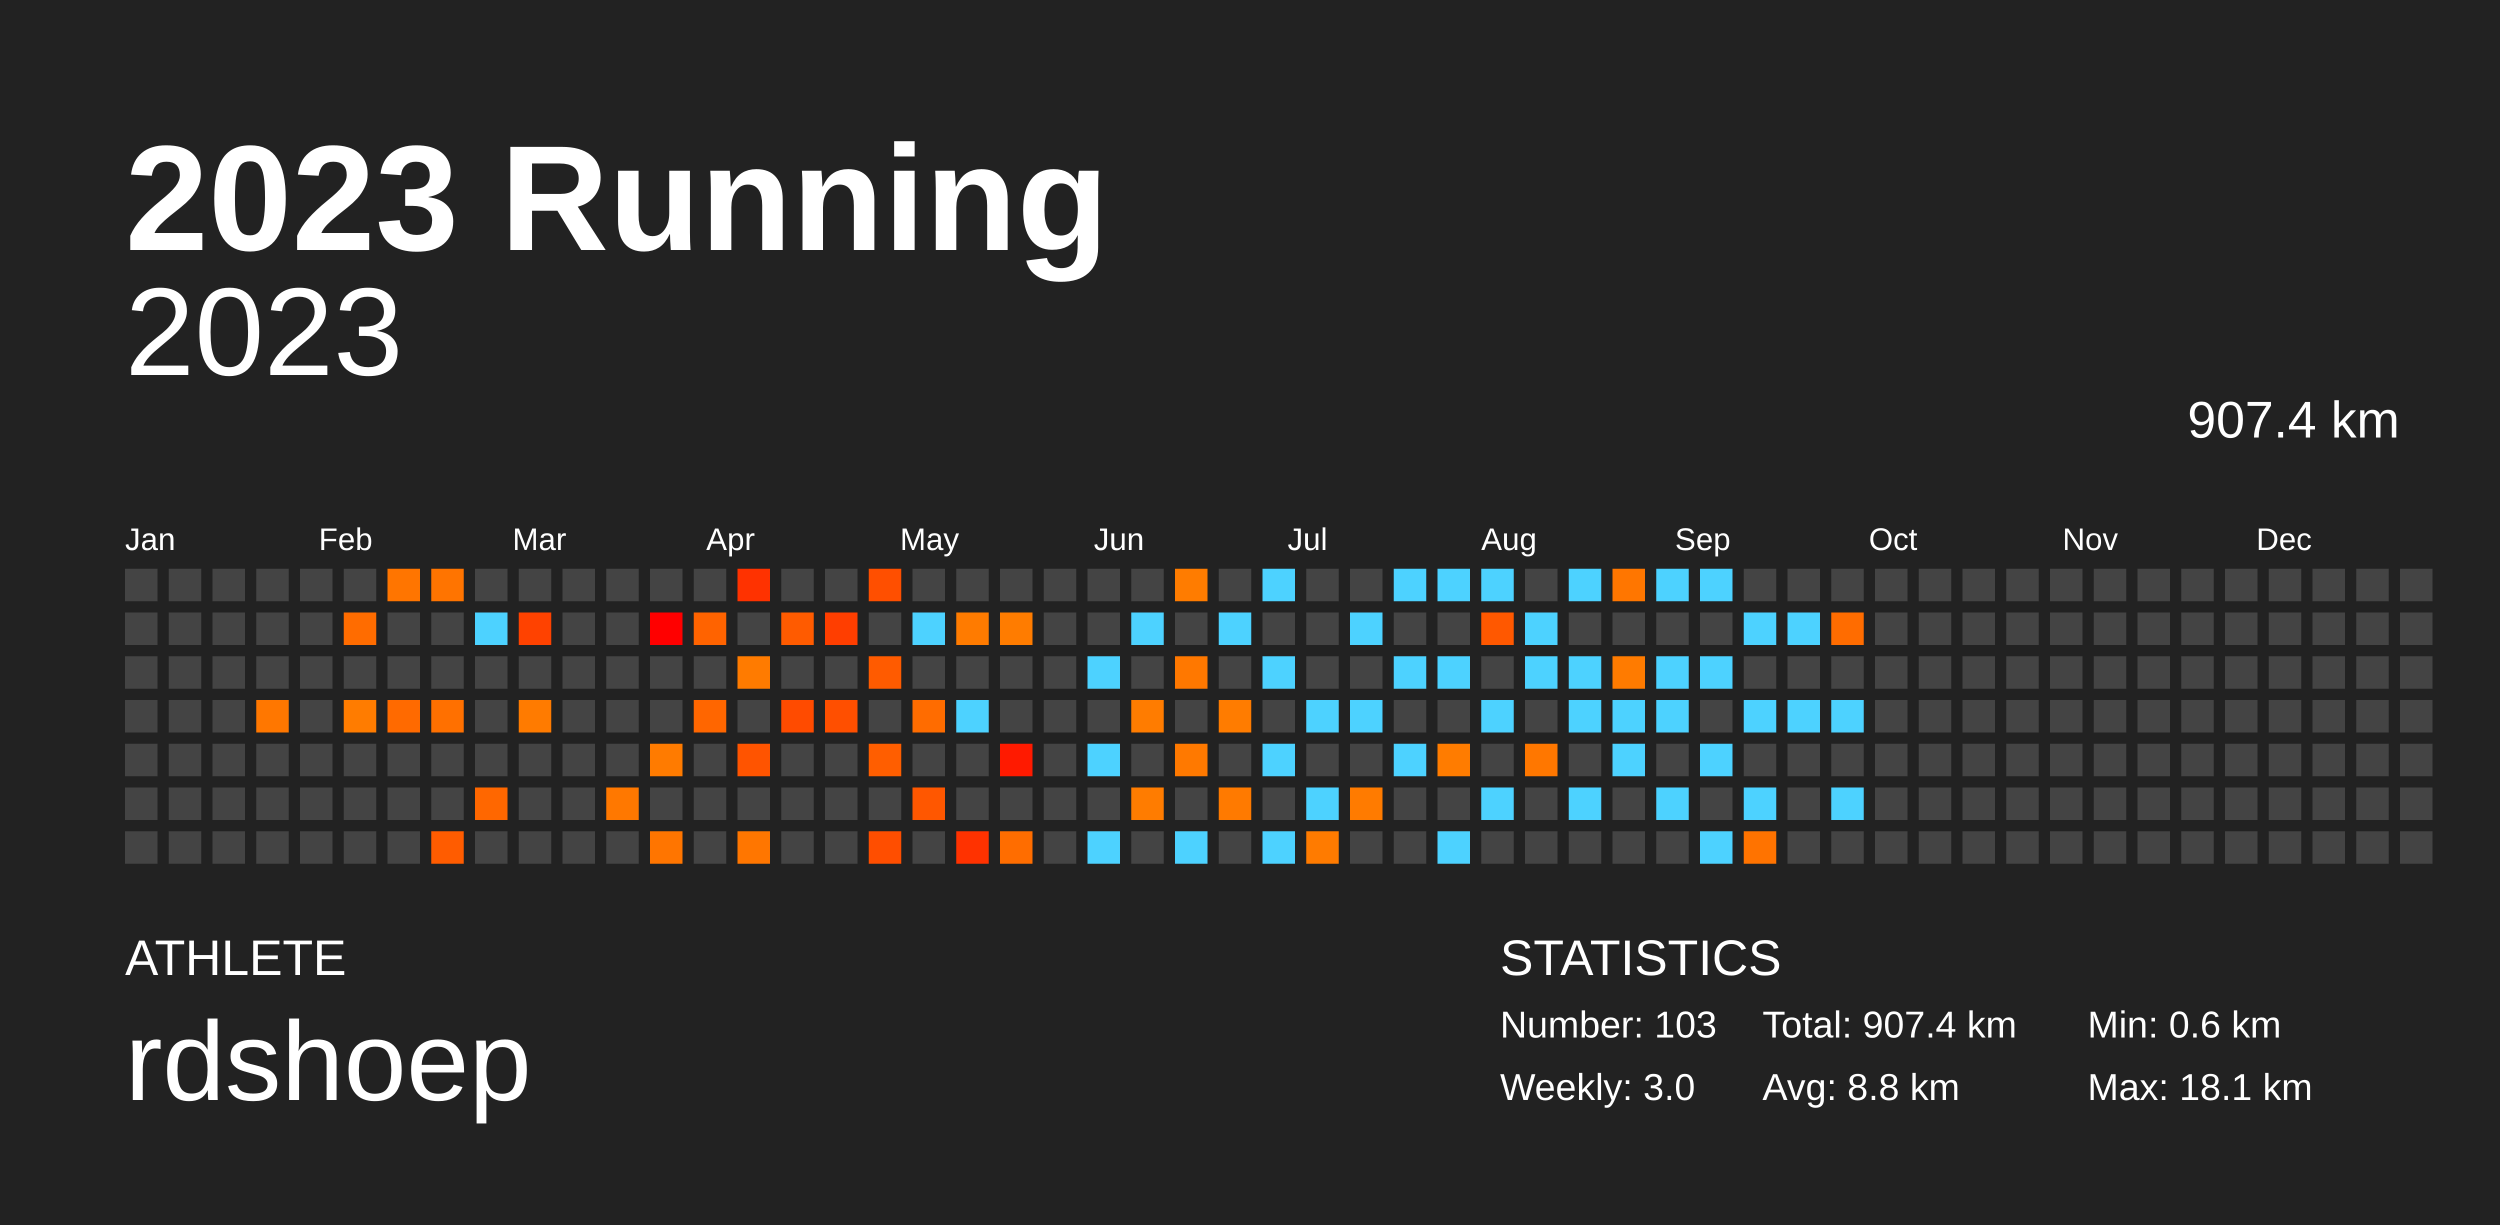
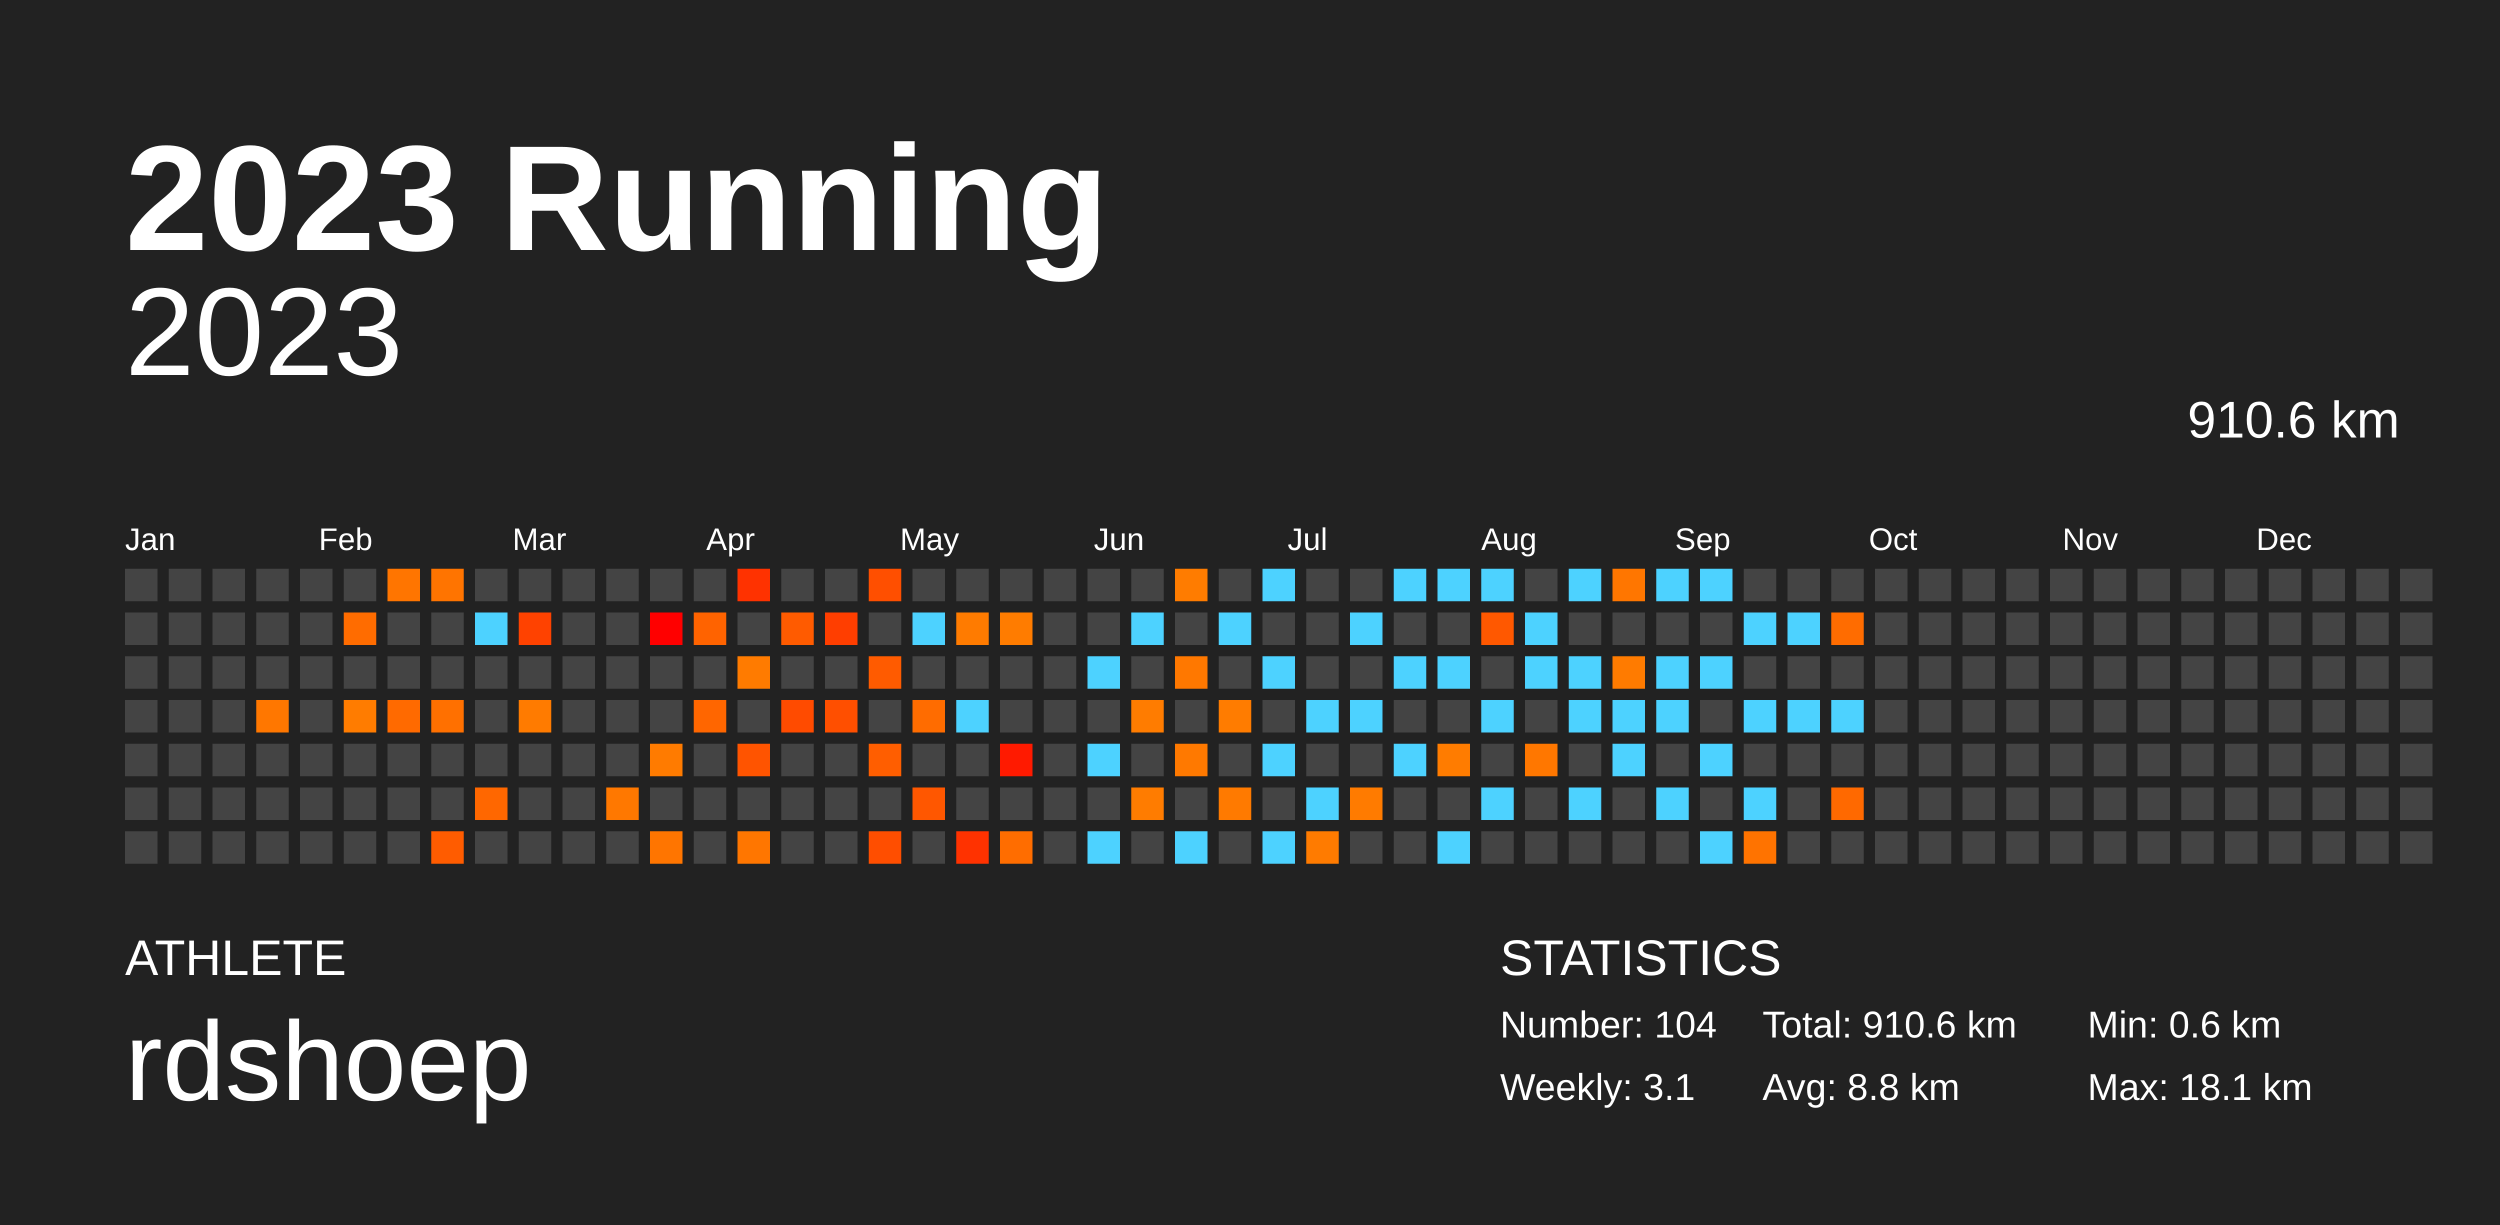
<svg xmlns="http://www.w3.org/2000/svg" baseProfile="full" height="98mm" version="1.1" viewBox="0,0,200,98" width="200mm">
  <defs />
  <rect fill="#222222" height="98" width="200" x="0" y="0" />
  <text fill="#FFFFFF" style="font-size:12px; font-family:Arial; font-weight:bold;" x="10" y="20">2023 Running</text>
  <text fill="#FFFFFF" style="font-size:4px; font-family:Arial" x="10" y="78">ATHLETE</text>
  <text fill="#FFFFFF" style="font-size:9px; font-family:Arial" x="10" y="88">rdshoep</text>
  <text fill="#FFFFFF" style="font-size:4px; font-family:Arial" x="120" y="78">STATISTICS</text>
-   <text fill="#FFFFFF" style="font-size:3px; font-family:Arial" x="120" y="83">Number: 103</text>
-   <text fill="#FFFFFF" style="font-size:3px; font-family:Arial" x="120" y="88">Weekly: 3.0</text>
-   <text fill="#FFFFFF" style="font-size:3px; font-family:Arial" x="141" y="83">Total: 907.4 km</text>
+   <text fill="#FFFFFF" style="font-size:3px; font-family:Arial" x="120" y="83">Number: 104</text>
+   <text fill="#FFFFFF" style="font-size:3px; font-family:Arial" x="120" y="88">Weekly: 3.1</text>
+   <text fill="#FFFFFF" style="font-size:3px; font-family:Arial" x="141" y="83">Total: 910.6 km</text>
  <text fill="#FFFFFF" style="font-size:3px; font-family:Arial" x="141" y="88">Avg: 8.8 km</text>
  <text fill="#FFFFFF" style="font-size:3px; font-family:Arial" x="167" y="83">Min: 0.6 km</text>
  <text fill="#FFFFFF" style="font-size:3px; font-family:Arial" x="167" y="88">Max: 18.1 km</text>
  <text alignment-baseline="hanging" fill="#FFFFFF" style="font-size:10.0px; font-family:Arial;" x="10" y="30">2023</text>
-   <text alignment-baseline="hanging" fill="#FFFFFF" style="font-size:4.125px; font-family:Arial;" x="175" y="35">907.4 km</text>
+   <text alignment-baseline="hanging" fill="#FFFFFF" style="font-size:4.125px; font-family:Arial;" x="175" y="35">910.6 km</text>
  <text fill="#FFFFFF" style="font-size:2.5px; font-family:Arial" x="10.0" y="44">Jan</text>
  <text fill="#FFFFFF" style="font-size:2.5px; font-family:Arial" x="25.5" y="44">Feb</text>
  <text fill="#FFFFFF" style="font-size:2.5px; font-family:Arial" x="41.0" y="44">Mar</text>
  <text fill="#FFFFFF" style="font-size:2.5px; font-family:Arial" x="56.5" y="44">Apr</text>
  <text fill="#FFFFFF" style="font-size:2.5px; font-family:Arial" x="72.0" y="44">May</text>
  <text fill="#FFFFFF" style="font-size:2.5px; font-family:Arial" x="87.5" y="44">Jun</text>
  <text fill="#FFFFFF" style="font-size:2.5px; font-family:Arial" x="103.0" y="44">Jul</text>
  <text fill="#FFFFFF" style="font-size:2.5px; font-family:Arial" x="118.5" y="44">Aug</text>
  <text fill="#FFFFFF" style="font-size:2.5px; font-family:Arial" x="134.0" y="44">Sep</text>
  <text fill="#FFFFFF" style="font-size:2.5px; font-family:Arial" x="149.5" y="44">Oct</text>
  <text fill="#FFFFFF" style="font-size:2.5px; font-family:Arial" x="165.0" y="44">Nov</text>
  <text fill="#FFFFFF" style="font-size:2.5px; font-family:Arial" x="180.5" y="44">Dec</text>
  <rect fill="#444444" height="2.6" width="2.6" x="10.0" y="45.5" />
  <rect fill="#444444" height="2.6" width="2.6" x="10.0" y="49.0" />
  <rect fill="#444444" height="2.6" width="2.6" x="10.0" y="52.5" />
  <rect fill="#444444" height="2.6" width="2.6" x="10.0" y="56.0" />
  <rect fill="#444444" height="2.6" width="2.6" x="10.0" y="59.5" />
  <rect fill="#444444" height="2.6" width="2.6" x="10.0" y="63.0" />
  <rect fill="#444444" height="2.6" width="2.6" x="10.0" y="66.5" />
  <rect fill="#444444" height="2.6" width="2.6" x="13.5" y="45.5" />
  <rect fill="#444444" height="2.6" width="2.6" x="13.5" y="49.0" />
  <rect fill="#444444" height="2.6" width="2.6" x="13.5" y="52.5" />
  <rect fill="#444444" height="2.6" width="2.6" x="13.5" y="56.0" />
  <rect fill="#444444" height="2.6" width="2.6" x="13.5" y="59.5" />
  <rect fill="#444444" height="2.6" width="2.6" x="13.5" y="63.0" />
  <rect fill="#444444" height="2.6" width="2.6" x="13.5" y="66.5" />
  <rect fill="#444444" height="2.6" width="2.6" x="17.0" y="45.5" />
  <rect fill="#444444" height="2.6" width="2.6" x="17.0" y="49.0" />
  <rect fill="#444444" height="2.6" width="2.6" x="17.0" y="52.5" />
  <rect fill="#444444" height="2.6" width="2.6" x="17.0" y="56.0" />
  <rect fill="#444444" height="2.6" width="2.6" x="17.0" y="59.5" />
  <rect fill="#444444" height="2.6" width="2.6" x="17.0" y="63.0" />
  <rect fill="#444444" height="2.6" width="2.6" x="17.0" y="66.5" />
  <rect fill="#444444" height="2.6" width="2.6" x="20.5" y="45.5" />
  <rect fill="#444444" height="2.6" width="2.6" x="20.5" y="49.0" />
  <rect fill="#444444" height="2.6" width="2.6" x="20.5" y="52.5" />
  <rect fill="#ff7700" height="2.6" width="2.6" x="20.5" y="56.0" />
  <rect fill="#444444" height="2.6" width="2.6" x="20.5" y="59.5" />
  <rect fill="#444444" height="2.6" width="2.6" x="20.5" y="63.0" />
  <rect fill="#444444" height="2.6" width="2.6" x="20.5" y="66.5" />
  <rect fill="#444444" height="2.6" width="2.6" x="24.0" y="45.5" />
  <rect fill="#444444" height="2.6" width="2.6" x="24.0" y="49.0" />
  <rect fill="#444444" height="2.6" width="2.6" x="24.0" y="52.5" />
  <rect fill="#444444" height="2.6" width="2.6" x="24.0" y="56.0" />
  <rect fill="#444444" height="2.6" width="2.6" x="24.0" y="59.5" />
  <rect fill="#444444" height="2.6" width="2.6" x="24.0" y="63.0" />
  <rect fill="#444444" height="2.6" width="2.6" x="24.0" y="66.5" />
  <rect fill="#444444" height="2.6" width="2.6" x="27.5" y="45.5" />
  <rect fill="#ff6c00" height="2.6" width="2.6" x="27.5" y="49.0" />
  <rect fill="#444444" height="2.6" width="2.6" x="27.5" y="52.5" />
  <rect fill="#ff7c00" height="2.6" width="2.6" x="27.5" y="56.0" />
  <rect fill="#444444" height="2.6" width="2.6" x="27.5" y="59.5" />
  <rect fill="#444444" height="2.6" width="2.6" x="27.5" y="63.0" />
  <rect fill="#444444" height="2.6" width="2.6" x="27.5" y="66.5" />
  <rect fill="#ff7500" height="2.6" width="2.6" x="31.0" y="45.5" />
  <rect fill="#444444" height="2.6" width="2.6" x="31.0" y="49.0" />
  <rect fill="#444444" height="2.6" width="2.6" x="31.0" y="52.5" />
  <rect fill="#ff6a00" height="2.6" width="2.6" x="31.0" y="56.0" />
  <rect fill="#444444" height="2.6" width="2.6" x="31.0" y="59.5" />
  <rect fill="#444444" height="2.6" width="2.6" x="31.0" y="63.0" />
  <rect fill="#444444" height="2.6" width="2.6" x="31.0" y="66.5" />
  <rect fill="#ff7400" height="2.6" width="2.6" x="34.5" y="45.5" />
  <rect fill="#444444" height="2.6" width="2.6" x="34.5" y="49.0" />
  <rect fill="#444444" height="2.6" width="2.6" x="34.5" y="52.5" />
  <rect fill="#ff7000" height="2.6" width="2.6" x="34.5" y="56.0" />
  <rect fill="#444444" height="2.6" width="2.6" x="34.5" y="59.5" />
  <rect fill="#444444" height="2.6" width="2.6" x="34.5" y="63.0" />
  <rect fill="#ff5c00" height="2.6" width="2.6" x="34.5" y="66.5" />
  <rect fill="#444444" height="2.6" width="2.6" x="38.0" y="45.5" />
  <rect fill="#4dd2ff" height="2.6" width="2.6" x="38.0" y="49.0" />
  <rect fill="#444444" height="2.6" width="2.6" x="38.0" y="52.5" />
  <rect fill="#444444" height="2.6" width="2.6" x="38.0" y="56.0" />
  <rect fill="#444444" height="2.6" width="2.6" x="38.0" y="59.5" />
  <rect fill="#ff6700" height="2.6" width="2.6" x="38.0" y="63.0" />
  <rect fill="#444444" height="2.6" width="2.6" x="38.0" y="66.5" />
  <rect fill="#444444" height="2.6" width="2.6" x="41.5" y="45.5" />
  <rect fill="#ff4200" height="2.6" width="2.6" x="41.5" y="49.0" />
  <rect fill="#444444" height="2.6" width="2.6" x="41.5" y="52.5" />
  <rect fill="#ff7b00" height="2.6" width="2.6" x="41.5" y="56.0" />
  <rect fill="#444444" height="2.6" width="2.6" x="41.5" y="59.5" />
  <rect fill="#444444" height="2.6" width="2.6" x="41.5" y="63.0" />
  <rect fill="#444444" height="2.6" width="2.6" x="41.5" y="66.5" />
  <rect fill="#444444" height="2.6" width="2.6" x="45.0" y="45.5" />
  <rect fill="#444444" height="2.6" width="2.6" x="45.0" y="49.0" />
  <rect fill="#444444" height="2.6" width="2.6" x="45.0" y="52.5" />
  <rect fill="#444444" height="2.6" width="2.6" x="45.0" y="56.0" />
  <rect fill="#444444" height="2.6" width="2.6" x="45.0" y="59.5" />
  <rect fill="#444444" height="2.6" width="2.6" x="45.0" y="63.0" />
  <rect fill="#444444" height="2.6" width="2.6" x="45.0" y="66.5" />
  <rect fill="#444444" height="2.6" width="2.6" x="48.5" y="45.5" />
  <rect fill="#444444" height="2.6" width="2.6" x="48.5" y="49.0" />
  <rect fill="#444444" height="2.6" width="2.6" x="48.5" y="52.5" />
  <rect fill="#444444" height="2.6" width="2.6" x="48.5" y="56.0" />
  <rect fill="#444444" height="2.6" width="2.6" x="48.5" y="59.5" />
  <rect fill="#ff7800" height="2.6" width="2.6" x="48.5" y="63.0" />
  <rect fill="#444444" height="2.6" width="2.6" x="48.5" y="66.5" />
  <rect fill="#444444" height="2.6" width="2.6" x="52.0" y="45.5" />
  <rect fill="#ff0000" height="2.6" width="2.6" x="52.0" y="49.0" />
  <rect fill="#444444" height="2.6" width="2.6" x="52.0" y="52.5" />
  <rect fill="#444444" height="2.6" width="2.6" x="52.0" y="56.0" />
  <rect fill="#ff7b00" height="2.6" width="2.6" x="52.0" y="59.5" />
  <rect fill="#444444" height="2.6" width="2.6" x="52.0" y="63.0" />
  <rect fill="#ff7500" height="2.6" width="2.6" x="52.0" y="66.5" />
  <rect fill="#444444" height="2.6" width="2.6" x="55.5" y="45.5" />
  <rect fill="#ff6300" height="2.6" width="2.6" x="55.5" y="49.0" />
  <rect fill="#444444" height="2.6" width="2.6" x="55.5" y="52.5" />
  <rect fill="#ff6600" height="2.6" width="2.6" x="55.5" y="56.0" />
  <rect fill="#444444" height="2.6" width="2.6" x="55.5" y="59.5" />
  <rect fill="#444444" height="2.6" width="2.6" x="55.5" y="63.0" />
  <rect fill="#444444" height="2.6" width="2.6" x="55.5" y="66.5" />
  <rect fill="#ff3200" height="2.6" width="2.6" x="59.0" y="45.5" />
  <rect fill="#444444" height="2.6" width="2.6" x="59.0" y="49.0" />
  <rect fill="#ff7b00" height="2.6" width="2.6" x="59.0" y="52.5" />
  <rect fill="#444444" height="2.6" width="2.6" x="59.0" y="56.0" />
  <rect fill="#ff5400" height="2.6" width="2.6" x="59.0" y="59.5" />
  <rect fill="#444444" height="2.6" width="2.6" x="59.0" y="63.0" />
  <rect fill="#ff7600" height="2.6" width="2.6" x="59.0" y="66.5" />
  <rect fill="#444444" height="2.6" width="2.6" x="62.5" y="45.5" />
  <rect fill="#ff5b00" height="2.6" width="2.6" x="62.5" y="49.0" />
  <rect fill="#444444" height="2.6" width="2.6" x="62.5" y="52.5" />
  <rect fill="#ff4b00" height="2.6" width="2.6" x="62.5" y="56.0" />
  <rect fill="#444444" height="2.6" width="2.6" x="62.5" y="59.5" />
  <rect fill="#444444" height="2.6" width="2.6" x="62.5" y="63.0" />
  <rect fill="#444444" height="2.6" width="2.6" x="62.5" y="66.5" />
  <rect fill="#444444" height="2.6" width="2.6" x="66.0" y="45.5" />
  <rect fill="#ff3e00" height="2.6" width="2.6" x="66.0" y="49.0" />
  <rect fill="#444444" height="2.6" width="2.6" x="66.0" y="52.5" />
  <rect fill="#ff4f00" height="2.6" width="2.6" x="66.0" y="56.0" />
  <rect fill="#444444" height="2.6" width="2.6" x="66.0" y="59.5" />
  <rect fill="#444444" height="2.6" width="2.6" x="66.0" y="63.0" />
  <rect fill="#444444" height="2.6" width="2.6" x="66.0" y="66.5" />
  <rect fill="#ff4f00" height="2.6" width="2.6" x="69.5" y="45.5" />
  <rect fill="#444444" height="2.6" width="2.6" x="69.5" y="49.0" />
  <rect fill="#ff5b00" height="2.6" width="2.6" x="69.5" y="52.5" />
  <rect fill="#444444" height="2.6" width="2.6" x="69.5" y="56.0" />
  <rect fill="#ff5e00" height="2.6" width="2.6" x="69.5" y="59.5" />
  <rect fill="#444444" height="2.6" width="2.6" x="69.5" y="63.0" />
  <rect fill="#ff4e00" height="2.6" width="2.6" x="69.5" y="66.5" />
  <rect fill="#444444" height="2.6" width="2.6" x="73.0" y="45.5" />
  <rect fill="#4dd2ff" height="2.6" width="2.6" x="73.0" y="49.0" />
  <rect fill="#444444" height="2.6" width="2.6" x="73.0" y="52.5" />
  <rect fill="#ff6c00" height="2.6" width="2.6" x="73.0" y="56.0" />
  <rect fill="#444444" height="2.6" width="2.6" x="73.0" y="59.5" />
  <rect fill="#ff5700" height="2.6" width="2.6" x="73.0" y="63.0" />
  <rect fill="#444444" height="2.6" width="2.6" x="73.0" y="66.5" />
  <rect fill="#444444" height="2.6" width="2.6" x="76.5" y="45.5" />
  <rect fill="#ff7b00" height="2.6" width="2.6" x="76.5" y="49.0" />
  <rect fill="#444444" height="2.6" width="2.6" x="76.5" y="52.5" />
  <rect fill="#4dd2ff" height="2.6" width="2.6" x="76.5" y="56.0" />
  <rect fill="#444444" height="2.6" width="2.6" x="76.5" y="59.5" />
  <rect fill="#444444" height="2.6" width="2.6" x="76.5" y="63.0" />
  <rect fill="#ff3200" height="2.6" width="2.6" x="76.5" y="66.5" />
  <rect fill="#444444" height="2.6" width="2.6" x="80.0" y="45.5" />
  <rect fill="#ff7c00" height="2.6" width="2.6" x="80.0" y="49.0" />
  <rect fill="#444444" height="2.6" width="2.6" x="80.0" y="52.5" />
  <rect fill="#444444" height="2.6" width="2.6" x="80.0" y="56.0" />
  <rect fill="#ff1a00" height="2.6" width="2.6" x="80.0" y="59.5" />
  <rect fill="#444444" height="2.6" width="2.6" x="80.0" y="63.0" />
  <rect fill="#ff6d00" height="2.6" width="2.6" x="80.0" y="66.5" />
  <rect fill="#444444" height="2.6" width="2.6" x="83.5" y="45.5" />
  <rect fill="#444444" height="2.6" width="2.6" x="83.5" y="49.0" />
  <rect fill="#444444" height="2.6" width="2.6" x="83.5" y="52.5" />
  <rect fill="#444444" height="2.6" width="2.6" x="83.5" y="56.0" />
  <rect fill="#444444" height="2.6" width="2.6" x="83.5" y="59.5" />
  <rect fill="#444444" height="2.6" width="2.6" x="83.5" y="63.0" />
  <rect fill="#444444" height="2.6" width="2.6" x="83.5" y="66.5" />
  <rect fill="#444444" height="2.6" width="2.6" x="87.0" y="45.5" />
  <rect fill="#444444" height="2.6" width="2.6" x="87.0" y="49.0" />
  <rect fill="#4dd2ff" height="2.6" width="2.6" x="87.0" y="52.5" />
  <rect fill="#444444" height="2.6" width="2.6" x="87.0" y="56.0" />
  <rect fill="#4dd2ff" height="2.6" width="2.6" x="87.0" y="59.5" />
  <rect fill="#444444" height="2.6" width="2.6" x="87.0" y="63.0" />
  <rect fill="#4dd2ff" height="2.6" width="2.6" x="87.0" y="66.5" />
  <rect fill="#444444" height="2.6" width="2.6" x="90.5" y="45.5" />
  <rect fill="#4dd2ff" height="2.6" width="2.6" x="90.5" y="49.0" />
  <rect fill="#444444" height="2.6" width="2.6" x="90.5" y="52.5" />
  <rect fill="#ff7c00" height="2.6" width="2.6" x="90.5" y="56.0" />
  <rect fill="#444444" height="2.6" width="2.6" x="90.5" y="59.5" />
  <rect fill="#ff7c00" height="2.6" width="2.6" x="90.5" y="63.0" />
  <rect fill="#444444" height="2.6" width="2.6" x="90.5" y="66.5" />
  <rect fill="#ff7c00" height="2.6" width="2.6" x="94.0" y="45.5" />
  <rect fill="#444444" height="2.6" width="2.6" x="94.0" y="49.0" />
  <rect fill="#ff7800" height="2.6" width="2.6" x="94.0" y="52.5" />
  <rect fill="#444444" height="2.6" width="2.6" x="94.0" y="56.0" />
  <rect fill="#ff7900" height="2.6" width="2.6" x="94.0" y="59.5" />
  <rect fill="#444444" height="2.6" width="2.6" x="94.0" y="63.0" />
  <rect fill="#4dd2ff" height="2.6" width="2.6" x="94.0" y="66.5" />
  <rect fill="#444444" height="2.6" width="2.6" x="97.5" y="45.5" />
  <rect fill="#4dd2ff" height="2.6" width="2.6" x="97.5" y="49.0" />
  <rect fill="#444444" height="2.6" width="2.6" x="97.5" y="52.5" />
  <rect fill="#ff7c00" height="2.6" width="2.6" x="97.5" y="56.0" />
  <rect fill="#444444" height="2.6" width="2.6" x="97.5" y="59.5" />
  <rect fill="#ff7a00" height="2.6" width="2.6" x="97.5" y="63.0" />
  <rect fill="#444444" height="2.6" width="2.6" x="97.5" y="66.5" />
  <rect fill="#4dd2ff" height="2.6" width="2.6" x="101.0" y="45.5" />
  <rect fill="#444444" height="2.6" width="2.6" x="101.0" y="49.0" />
  <rect fill="#4dd2ff" height="2.6" width="2.6" x="101.0" y="52.5" />
  <rect fill="#444444" height="2.6" width="2.6" x="101.0" y="56.0" />
  <rect fill="#4dd2ff" height="2.6" width="2.6" x="101.0" y="59.5" />
  <rect fill="#444444" height="2.6" width="2.6" x="101.0" y="63.0" />
  <rect fill="#4dd2ff" height="2.6" width="2.6" x="101.0" y="66.5" />
  <rect fill="#444444" height="2.6" width="2.6" x="104.5" y="45.5" />
  <rect fill="#444444" height="2.6" width="2.6" x="104.5" y="49.0" />
  <rect fill="#444444" height="2.6" width="2.6" x="104.5" y="52.5" />
  <rect fill="#4dd2ff" height="2.6" width="2.6" x="104.5" y="56.0" />
  <rect fill="#444444" height="2.6" width="2.6" x="104.5" y="59.5" />
  <rect fill="#4dd2ff" height="2.6" width="2.6" x="104.5" y="63.0" />
  <rect fill="#ff7b00" height="2.6" width="2.6" x="104.5" y="66.5" />
  <rect fill="#444444" height="2.6" width="2.6" x="108.0" y="45.5" />
  <rect fill="#4dd2ff" height="2.6" width="2.6" x="108.0" y="49.0" />
  <rect fill="#444444" height="2.6" width="2.6" x="108.0" y="52.5" />
  <rect fill="#4dd2ff" height="2.6" width="2.6" x="108.0" y="56.0" />
  <rect fill="#444444" height="2.6" width="2.6" x="108.0" y="59.5" />
  <rect fill="#ff7b00" height="2.6" width="2.6" x="108.0" y="63.0" />
  <rect fill="#444444" height="2.6" width="2.6" x="108.0" y="66.5" />
  <rect fill="#4dd2ff" height="2.6" width="2.6" x="111.5" y="45.5" />
  <rect fill="#444444" height="2.6" width="2.6" x="111.5" y="49.0" />
  <rect fill="#4dd2ff" height="2.6" width="2.6" x="111.5" y="52.5" />
  <rect fill="#444444" height="2.6" width="2.6" x="111.5" y="56.0" />
  <rect fill="#4dd2ff" height="2.6" width="2.6" x="111.5" y="59.5" />
  <rect fill="#444444" height="2.6" width="2.6" x="111.5" y="63.0" />
  <rect fill="#444444" height="2.6" width="2.6" x="111.5" y="66.5" />
  <rect fill="#4dd2ff" height="2.6" width="2.6" x="115.0" y="45.5" />
  <rect fill="#444444" height="2.6" width="2.6" x="115.0" y="49.0" />
  <rect fill="#4dd2ff" height="2.6" width="2.6" x="115.0" y="52.5" />
  <rect fill="#444444" height="2.6" width="2.6" x="115.0" y="56.0" />
  <rect fill="#ff7c00" height="2.6" width="2.6" x="115.0" y="59.5" />
  <rect fill="#444444" height="2.6" width="2.6" x="115.0" y="63.0" />
  <rect fill="#4dd2ff" height="2.6" width="2.6" x="115.0" y="66.5" />
  <rect fill="#4dd2ff" height="2.6" width="2.6" x="118.5" y="45.5" />
  <rect fill="#ff5800" height="2.6" width="2.6" x="118.5" y="49.0" />
  <rect fill="#444444" height="2.6" width="2.6" x="118.5" y="52.5" />
  <rect fill="#4dd2ff" height="2.6" width="2.6" x="118.5" y="56.0" />
  <rect fill="#444444" height="2.6" width="2.6" x="118.5" y="59.5" />
  <rect fill="#4dd2ff" height="2.6" width="2.6" x="118.5" y="63.0" />
  <rect fill="#444444" height="2.6" width="2.6" x="118.5" y="66.5" />
  <rect fill="#444444" height="2.6" width="2.6" x="122.0" y="45.5" />
  <rect fill="#4dd2ff" height="2.6" width="2.6" x="122.0" y="49.0" />
  <rect fill="#4dd2ff" height="2.6" width="2.6" x="122.0" y="52.5" />
  <rect fill="#444444" height="2.6" width="2.6" x="122.0" y="56.0" />
  <rect fill="#ff7700" height="2.6" width="2.6" x="122.0" y="59.5" />
  <rect fill="#444444" height="2.6" width="2.6" x="122.0" y="63.0" />
  <rect fill="#444444" height="2.6" width="2.6" x="122.0" y="66.5" />
  <rect fill="#4dd2ff" height="2.6" width="2.6" x="125.5" y="45.5" />
  <rect fill="#444444" height="2.6" width="2.6" x="125.5" y="49.0" />
  <rect fill="#4dd2ff" height="2.6" width="2.6" x="125.5" y="52.5" />
  <rect fill="#4dd2ff" height="2.6" width="2.6" x="125.5" y="56.0" />
  <rect fill="#444444" height="2.6" width="2.6" x="125.5" y="59.5" />
  <rect fill="#4dd2ff" height="2.6" width="2.6" x="125.5" y="63.0" />
  <rect fill="#444444" height="2.6" width="2.6" x="125.5" y="66.5" />
  <rect fill="#ff7600" height="2.6" width="2.6" x="129.0" y="45.5" />
  <rect fill="#444444" height="2.6" width="2.6" x="129.0" y="49.0" />
  <rect fill="#ff7b00" height="2.6" width="2.6" x="129.0" y="52.5" />
  <rect fill="#4dd2ff" height="2.6" width="2.6" x="129.0" y="56.0" />
  <rect fill="#4dd2ff" height="2.6" width="2.6" x="129.0" y="59.5" />
  <rect fill="#444444" height="2.6" width="2.6" x="129.0" y="63.0" />
  <rect fill="#444444" height="2.6" width="2.6" x="129.0" y="66.5" />
  <rect fill="#4dd2ff" height="2.6" width="2.6" x="132.5" y="45.5" />
  <rect fill="#444444" height="2.6" width="2.6" x="132.5" y="49.0" />
  <rect fill="#4dd2ff" height="2.6" width="2.6" x="132.5" y="52.5" />
  <rect fill="#4dd2ff" height="2.6" width="2.6" x="132.5" y="56.0" />
  <rect fill="#444444" height="2.6" width="2.6" x="132.5" y="59.5" />
  <rect fill="#4dd2ff" height="2.6" width="2.6" x="132.5" y="63.0" />
  <rect fill="#444444" height="2.6" width="2.6" x="132.5" y="66.5" />
  <rect fill="#4dd2ff" height="2.6" width="2.6" x="136.0" y="45.5" />
  <rect fill="#444444" height="2.6" width="2.6" x="136.0" y="49.0" />
  <rect fill="#4dd2ff" height="2.6" width="2.6" x="136.0" y="52.5" />
  <rect fill="#444444" height="2.6" width="2.6" x="136.0" y="56.0" />
  <rect fill="#4dd2ff" height="2.6" width="2.6" x="136.0" y="59.5" />
  <rect fill="#444444" height="2.6" width="2.6" x="136.0" y="63.0" />
  <rect fill="#4dd2ff" height="2.6" width="2.6" x="136.0" y="66.5" />
  <rect fill="#444444" height="2.6" width="2.6" x="139.5" y="45.5" />
  <rect fill="#4dd2ff" height="2.6" width="2.6" x="139.5" y="49.0" />
  <rect fill="#444444" height="2.6" width="2.6" x="139.5" y="52.5" />
  <rect fill="#4dd2ff" height="2.6" width="2.6" x="139.5" y="56.0" />
  <rect fill="#444444" height="2.6" width="2.6" x="139.5" y="59.5" />
  <rect fill="#4dd2ff" height="2.6" width="2.6" x="139.5" y="63.0" />
  <rect fill="#ff7300" height="2.6" width="2.6" x="139.5" y="66.5" />
  <rect fill="#444444" height="2.6" width="2.6" x="143.0" y="45.5" />
  <rect fill="#4dd2ff" height="2.6" width="2.6" x="143.0" y="49.0" />
  <rect fill="#444444" height="2.6" width="2.6" x="143.0" y="52.5" />
  <rect fill="#4dd2ff" height="2.6" width="2.6" x="143.0" y="56.0" />
  <rect fill="#444444" height="2.6" width="2.6" x="143.0" y="59.5" />
  <rect fill="#444444" height="2.6" width="2.6" x="143.0" y="63.0" />
  <rect fill="#444444" height="2.6" width="2.6" x="143.0" y="66.5" />
  <rect fill="#444444" height="2.6" width="2.6" x="146.5" y="45.5" />
  <rect fill="#ff6c00" height="2.6" width="2.6" x="146.5" y="49.0" />
  <rect fill="#444444" height="2.6" width="2.6" x="146.5" y="52.5" />
  <rect fill="#4dd2ff" height="2.6" width="2.6" x="146.5" y="56.0" />
  <rect fill="#444444" height="2.6" width="2.6" x="146.5" y="59.5" />
-   <rect fill="#4dd2ff" height="2.6" width="2.6" x="146.5" y="63.0" />
+   <rect fill="#ff6900" height="2.6" width="2.6" x="146.5" y="63.0" />
  <rect fill="#444444" height="2.6" width="2.6" x="146.5" y="66.5" />
  <rect fill="#444444" height="2.6" width="2.6" x="150.0" y="45.5" />
  <rect fill="#444444" height="2.6" width="2.6" x="150.0" y="49.0" />
  <rect fill="#444444" height="2.6" width="2.6" x="150.0" y="52.5" />
  <rect fill="#444444" height="2.6" width="2.6" x="150.0" y="56.0" />
  <rect fill="#444444" height="2.6" width="2.6" x="150.0" y="59.5" />
  <rect fill="#444444" height="2.6" width="2.6" x="150.0" y="63.0" />
  <rect fill="#444444" height="2.6" width="2.6" x="150.0" y="66.5" />
  <rect fill="#444444" height="2.6" width="2.6" x="153.5" y="45.5" />
  <rect fill="#444444" height="2.6" width="2.6" x="153.5" y="49.0" />
  <rect fill="#444444" height="2.6" width="2.6" x="153.5" y="52.5" />
  <rect fill="#444444" height="2.6" width="2.6" x="153.5" y="56.0" />
  <rect fill="#444444" height="2.6" width="2.6" x="153.5" y="59.5" />
  <rect fill="#444444" height="2.6" width="2.6" x="153.5" y="63.0" />
  <rect fill="#444444" height="2.6" width="2.6" x="153.5" y="66.5" />
  <rect fill="#444444" height="2.6" width="2.6" x="157.0" y="45.5" />
  <rect fill="#444444" height="2.6" width="2.6" x="157.0" y="49.0" />
  <rect fill="#444444" height="2.6" width="2.6" x="157.0" y="52.5" />
  <rect fill="#444444" height="2.6" width="2.6" x="157.0" y="56.0" />
  <rect fill="#444444" height="2.6" width="2.6" x="157.0" y="59.5" />
  <rect fill="#444444" height="2.6" width="2.6" x="157.0" y="63.0" />
  <rect fill="#444444" height="2.6" width="2.6" x="157.0" y="66.5" />
  <rect fill="#444444" height="2.6" width="2.6" x="160.5" y="45.5" />
  <rect fill="#444444" height="2.6" width="2.6" x="160.5" y="49.0" />
  <rect fill="#444444" height="2.6" width="2.6" x="160.5" y="52.5" />
  <rect fill="#444444" height="2.6" width="2.6" x="160.5" y="56.0" />
  <rect fill="#444444" height="2.6" width="2.6" x="160.5" y="59.5" />
  <rect fill="#444444" height="2.6" width="2.6" x="160.5" y="63.0" />
  <rect fill="#444444" height="2.6" width="2.6" x="160.5" y="66.5" />
  <rect fill="#444444" height="2.6" width="2.6" x="164.0" y="45.5" />
  <rect fill="#444444" height="2.6" width="2.6" x="164.0" y="49.0" />
  <rect fill="#444444" height="2.6" width="2.6" x="164.0" y="52.5" />
  <rect fill="#444444" height="2.6" width="2.6" x="164.0" y="56.0" />
  <rect fill="#444444" height="2.6" width="2.6" x="164.0" y="59.5" />
  <rect fill="#444444" height="2.6" width="2.6" x="164.0" y="63.0" />
  <rect fill="#444444" height="2.6" width="2.6" x="164.0" y="66.5" />
  <rect fill="#444444" height="2.6" width="2.6" x="167.5" y="45.5" />
  <rect fill="#444444" height="2.6" width="2.6" x="167.5" y="49.0" />
  <rect fill="#444444" height="2.6" width="2.6" x="167.5" y="52.5" />
  <rect fill="#444444" height="2.6" width="2.6" x="167.5" y="56.0" />
  <rect fill="#444444" height="2.6" width="2.6" x="167.5" y="59.5" />
  <rect fill="#444444" height="2.6" width="2.6" x="167.5" y="63.0" />
  <rect fill="#444444" height="2.6" width="2.6" x="167.5" y="66.5" />
  <rect fill="#444444" height="2.6" width="2.6" x="171.0" y="45.5" />
  <rect fill="#444444" height="2.6" width="2.6" x="171.0" y="49.0" />
  <rect fill="#444444" height="2.6" width="2.6" x="171.0" y="52.5" />
  <rect fill="#444444" height="2.6" width="2.6" x="171.0" y="56.0" />
  <rect fill="#444444" height="2.6" width="2.6" x="171.0" y="59.5" />
  <rect fill="#444444" height="2.6" width="2.6" x="171.0" y="63.0" />
  <rect fill="#444444" height="2.6" width="2.6" x="171.0" y="66.5" />
  <rect fill="#444444" height="2.6" width="2.6" x="174.5" y="45.5" />
  <rect fill="#444444" height="2.6" width="2.6" x="174.5" y="49.0" />
  <rect fill="#444444" height="2.6" width="2.6" x="174.5" y="52.5" />
  <rect fill="#444444" height="2.6" width="2.6" x="174.5" y="56.0" />
  <rect fill="#444444" height="2.6" width="2.6" x="174.5" y="59.5" />
  <rect fill="#444444" height="2.6" width="2.6" x="174.5" y="63.0" />
  <rect fill="#444444" height="2.6" width="2.6" x="174.5" y="66.5" />
  <rect fill="#444444" height="2.6" width="2.6" x="178.0" y="45.5" />
  <rect fill="#444444" height="2.6" width="2.6" x="178.0" y="49.0" />
  <rect fill="#444444" height="2.6" width="2.6" x="178.0" y="52.5" />
  <rect fill="#444444" height="2.6" width="2.6" x="178.0" y="56.0" />
  <rect fill="#444444" height="2.6" width="2.6" x="178.0" y="59.5" />
  <rect fill="#444444" height="2.6" width="2.6" x="178.0" y="63.0" />
  <rect fill="#444444" height="2.6" width="2.6" x="178.0" y="66.5" />
  <rect fill="#444444" height="2.6" width="2.6" x="181.5" y="45.5" />
  <rect fill="#444444" height="2.6" width="2.6" x="181.5" y="49.0" />
  <rect fill="#444444" height="2.6" width="2.6" x="181.5" y="52.5" />
  <rect fill="#444444" height="2.6" width="2.6" x="181.5" y="56.0" />
  <rect fill="#444444" height="2.6" width="2.6" x="181.5" y="59.5" />
  <rect fill="#444444" height="2.6" width="2.6" x="181.5" y="63.0" />
  <rect fill="#444444" height="2.6" width="2.6" x="181.5" y="66.5" />
  <rect fill="#444444" height="2.6" width="2.6" x="185.0" y="45.5" />
  <rect fill="#444444" height="2.6" width="2.6" x="185.0" y="49.0" />
  <rect fill="#444444" height="2.6" width="2.6" x="185.0" y="52.5" />
  <rect fill="#444444" height="2.6" width="2.6" x="185.0" y="56.0" />
  <rect fill="#444444" height="2.6" width="2.6" x="185.0" y="59.5" />
  <rect fill="#444444" height="2.6" width="2.6" x="185.0" y="63.0" />
  <rect fill="#444444" height="2.6" width="2.6" x="185.0" y="66.5" />
  <rect fill="#444444" height="2.6" width="2.6" x="188.5" y="45.5" />
  <rect fill="#444444" height="2.6" width="2.6" x="188.5" y="49.0" />
  <rect fill="#444444" height="2.6" width="2.6" x="188.5" y="52.5" />
  <rect fill="#444444" height="2.6" width="2.6" x="188.5" y="56.0" />
  <rect fill="#444444" height="2.6" width="2.6" x="188.5" y="59.5" />
  <rect fill="#444444" height="2.6" width="2.6" x="188.5" y="63.0" />
  <rect fill="#444444" height="2.6" width="2.6" x="188.5" y="66.5" />
  <rect fill="#444444" height="2.6" width="2.6" x="192.0" y="45.5" />
  <rect fill="#444444" height="2.6" width="2.6" x="192.0" y="49.0" />
  <rect fill="#444444" height="2.6" width="2.6" x="192.0" y="52.5" />
  <rect fill="#444444" height="2.6" width="2.6" x="192.0" y="56.0" />
  <rect fill="#444444" height="2.6" width="2.6" x="192.0" y="59.5" />
  <rect fill="#444444" height="2.6" width="2.6" x="192.0" y="63.0" />
  <rect fill="#444444" height="2.6" width="2.6" x="192.0" y="66.5" />
</svg>
